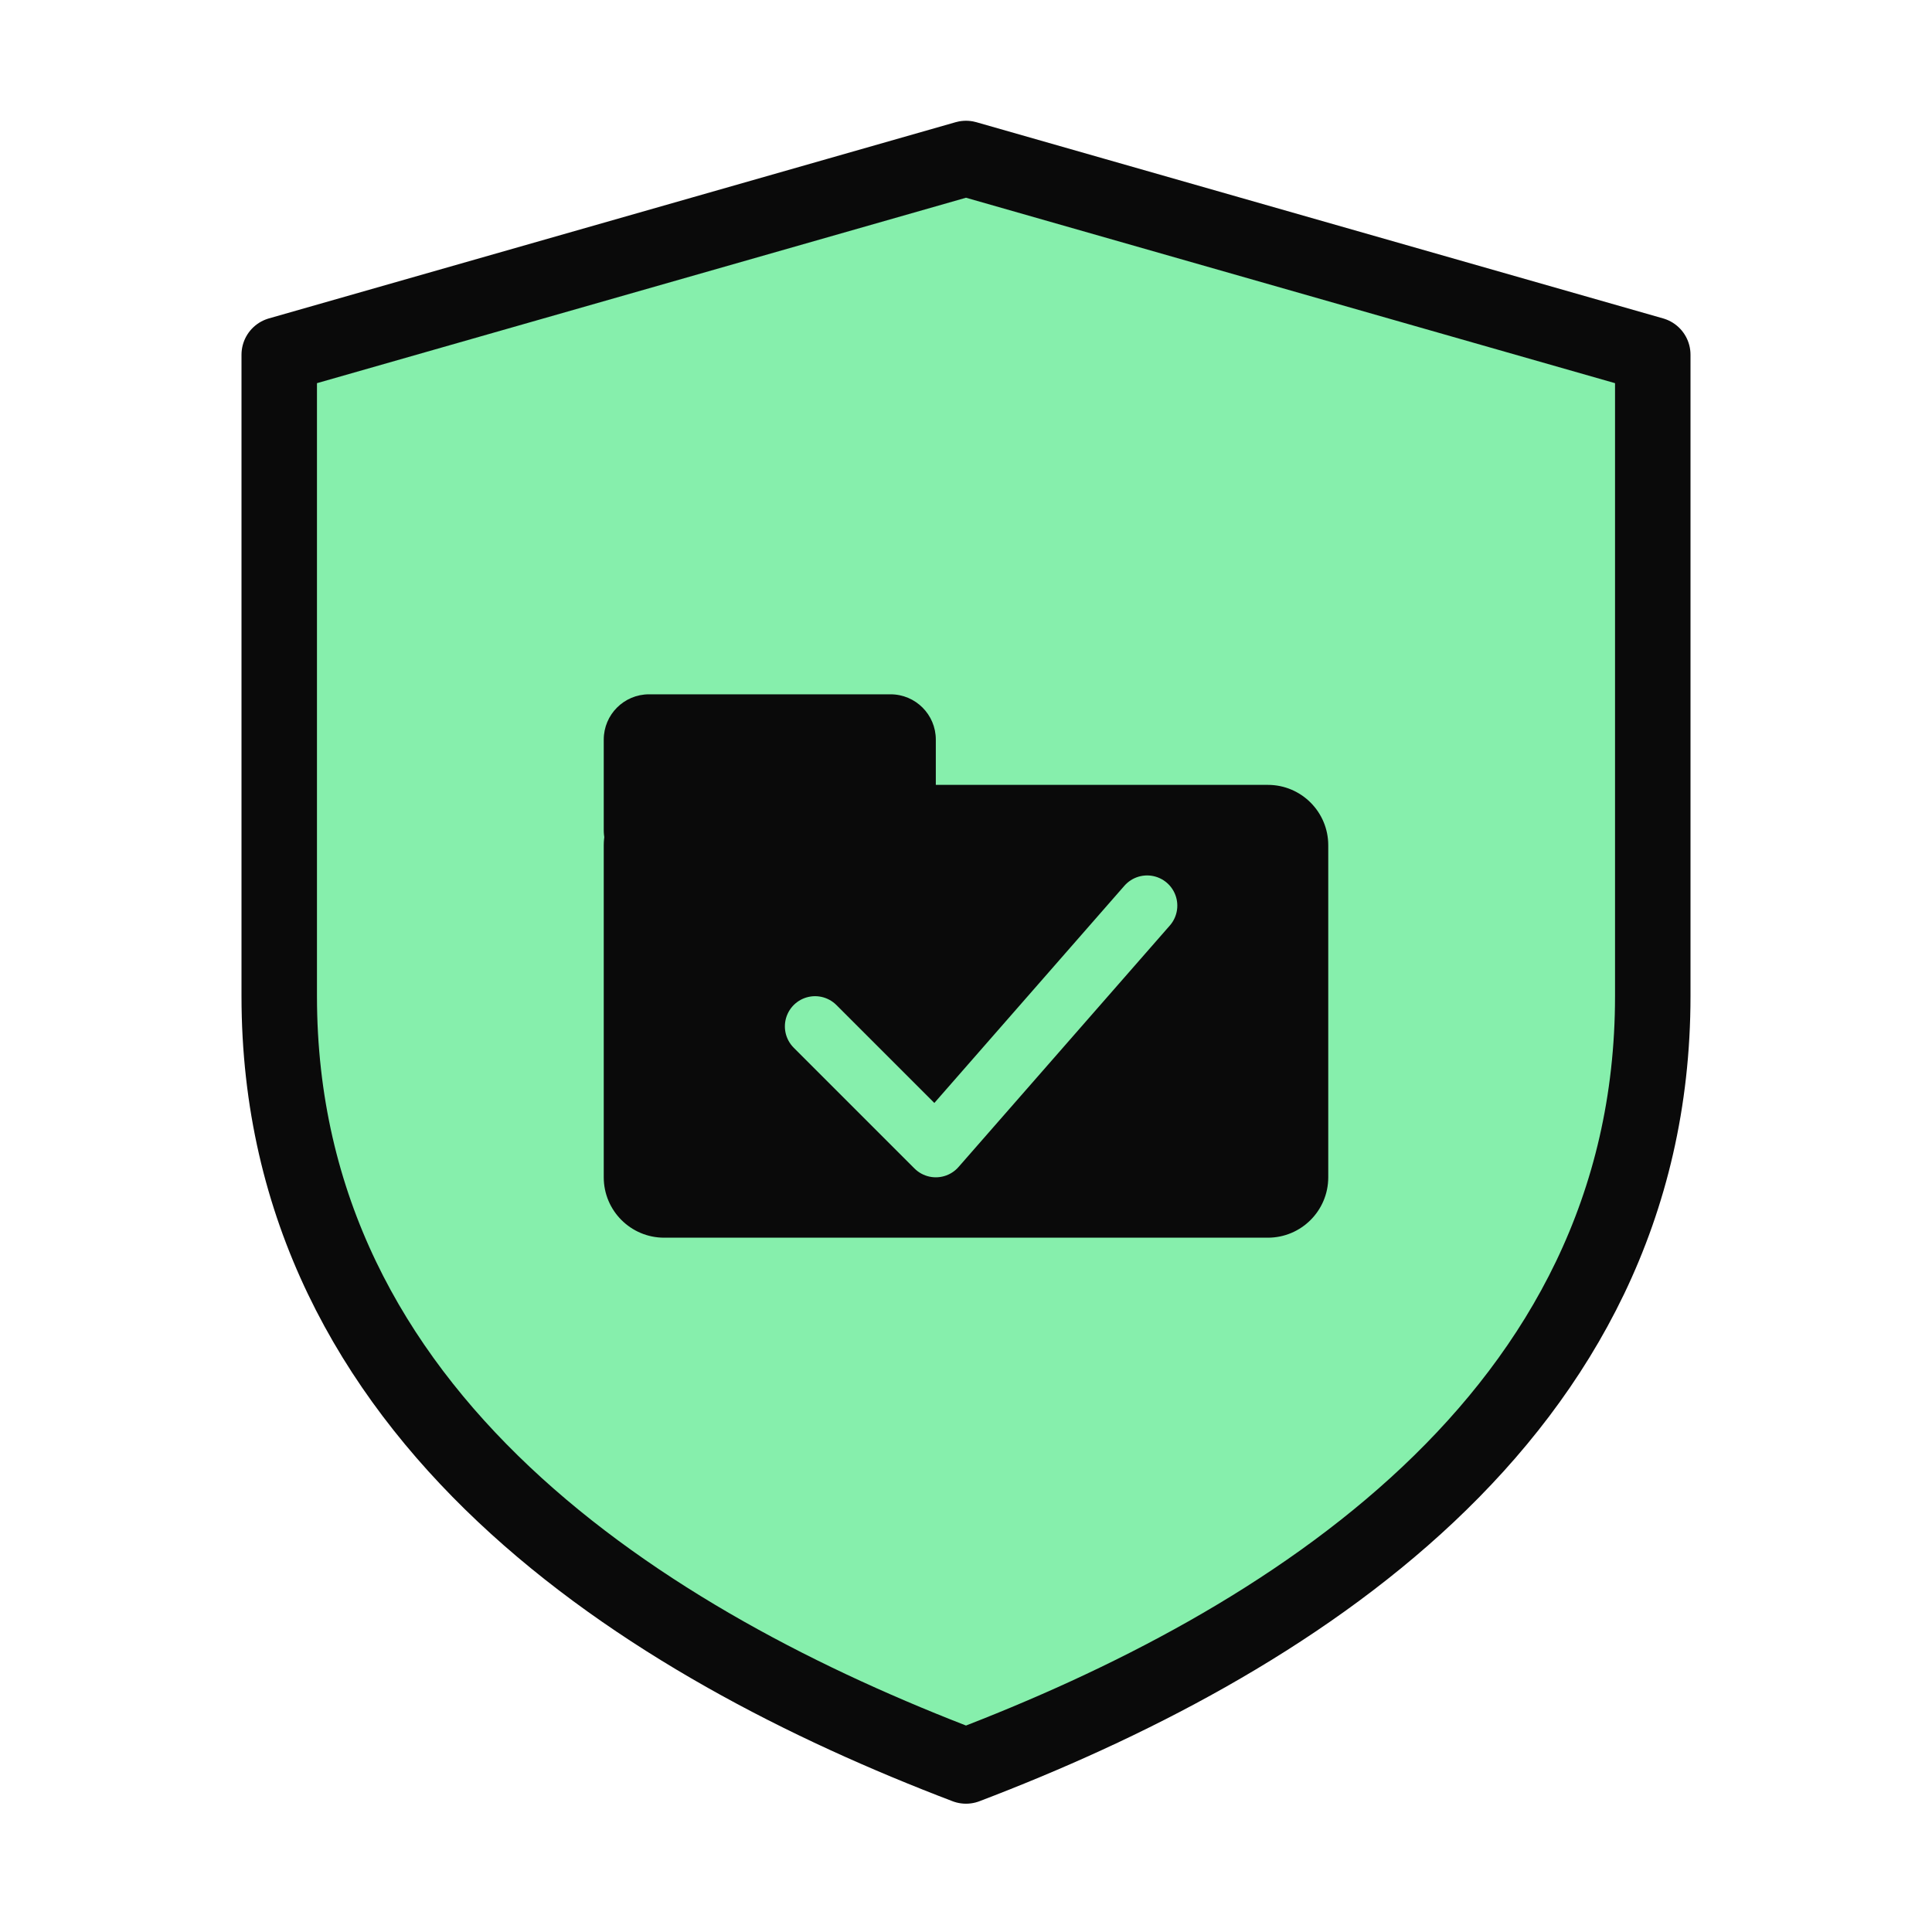
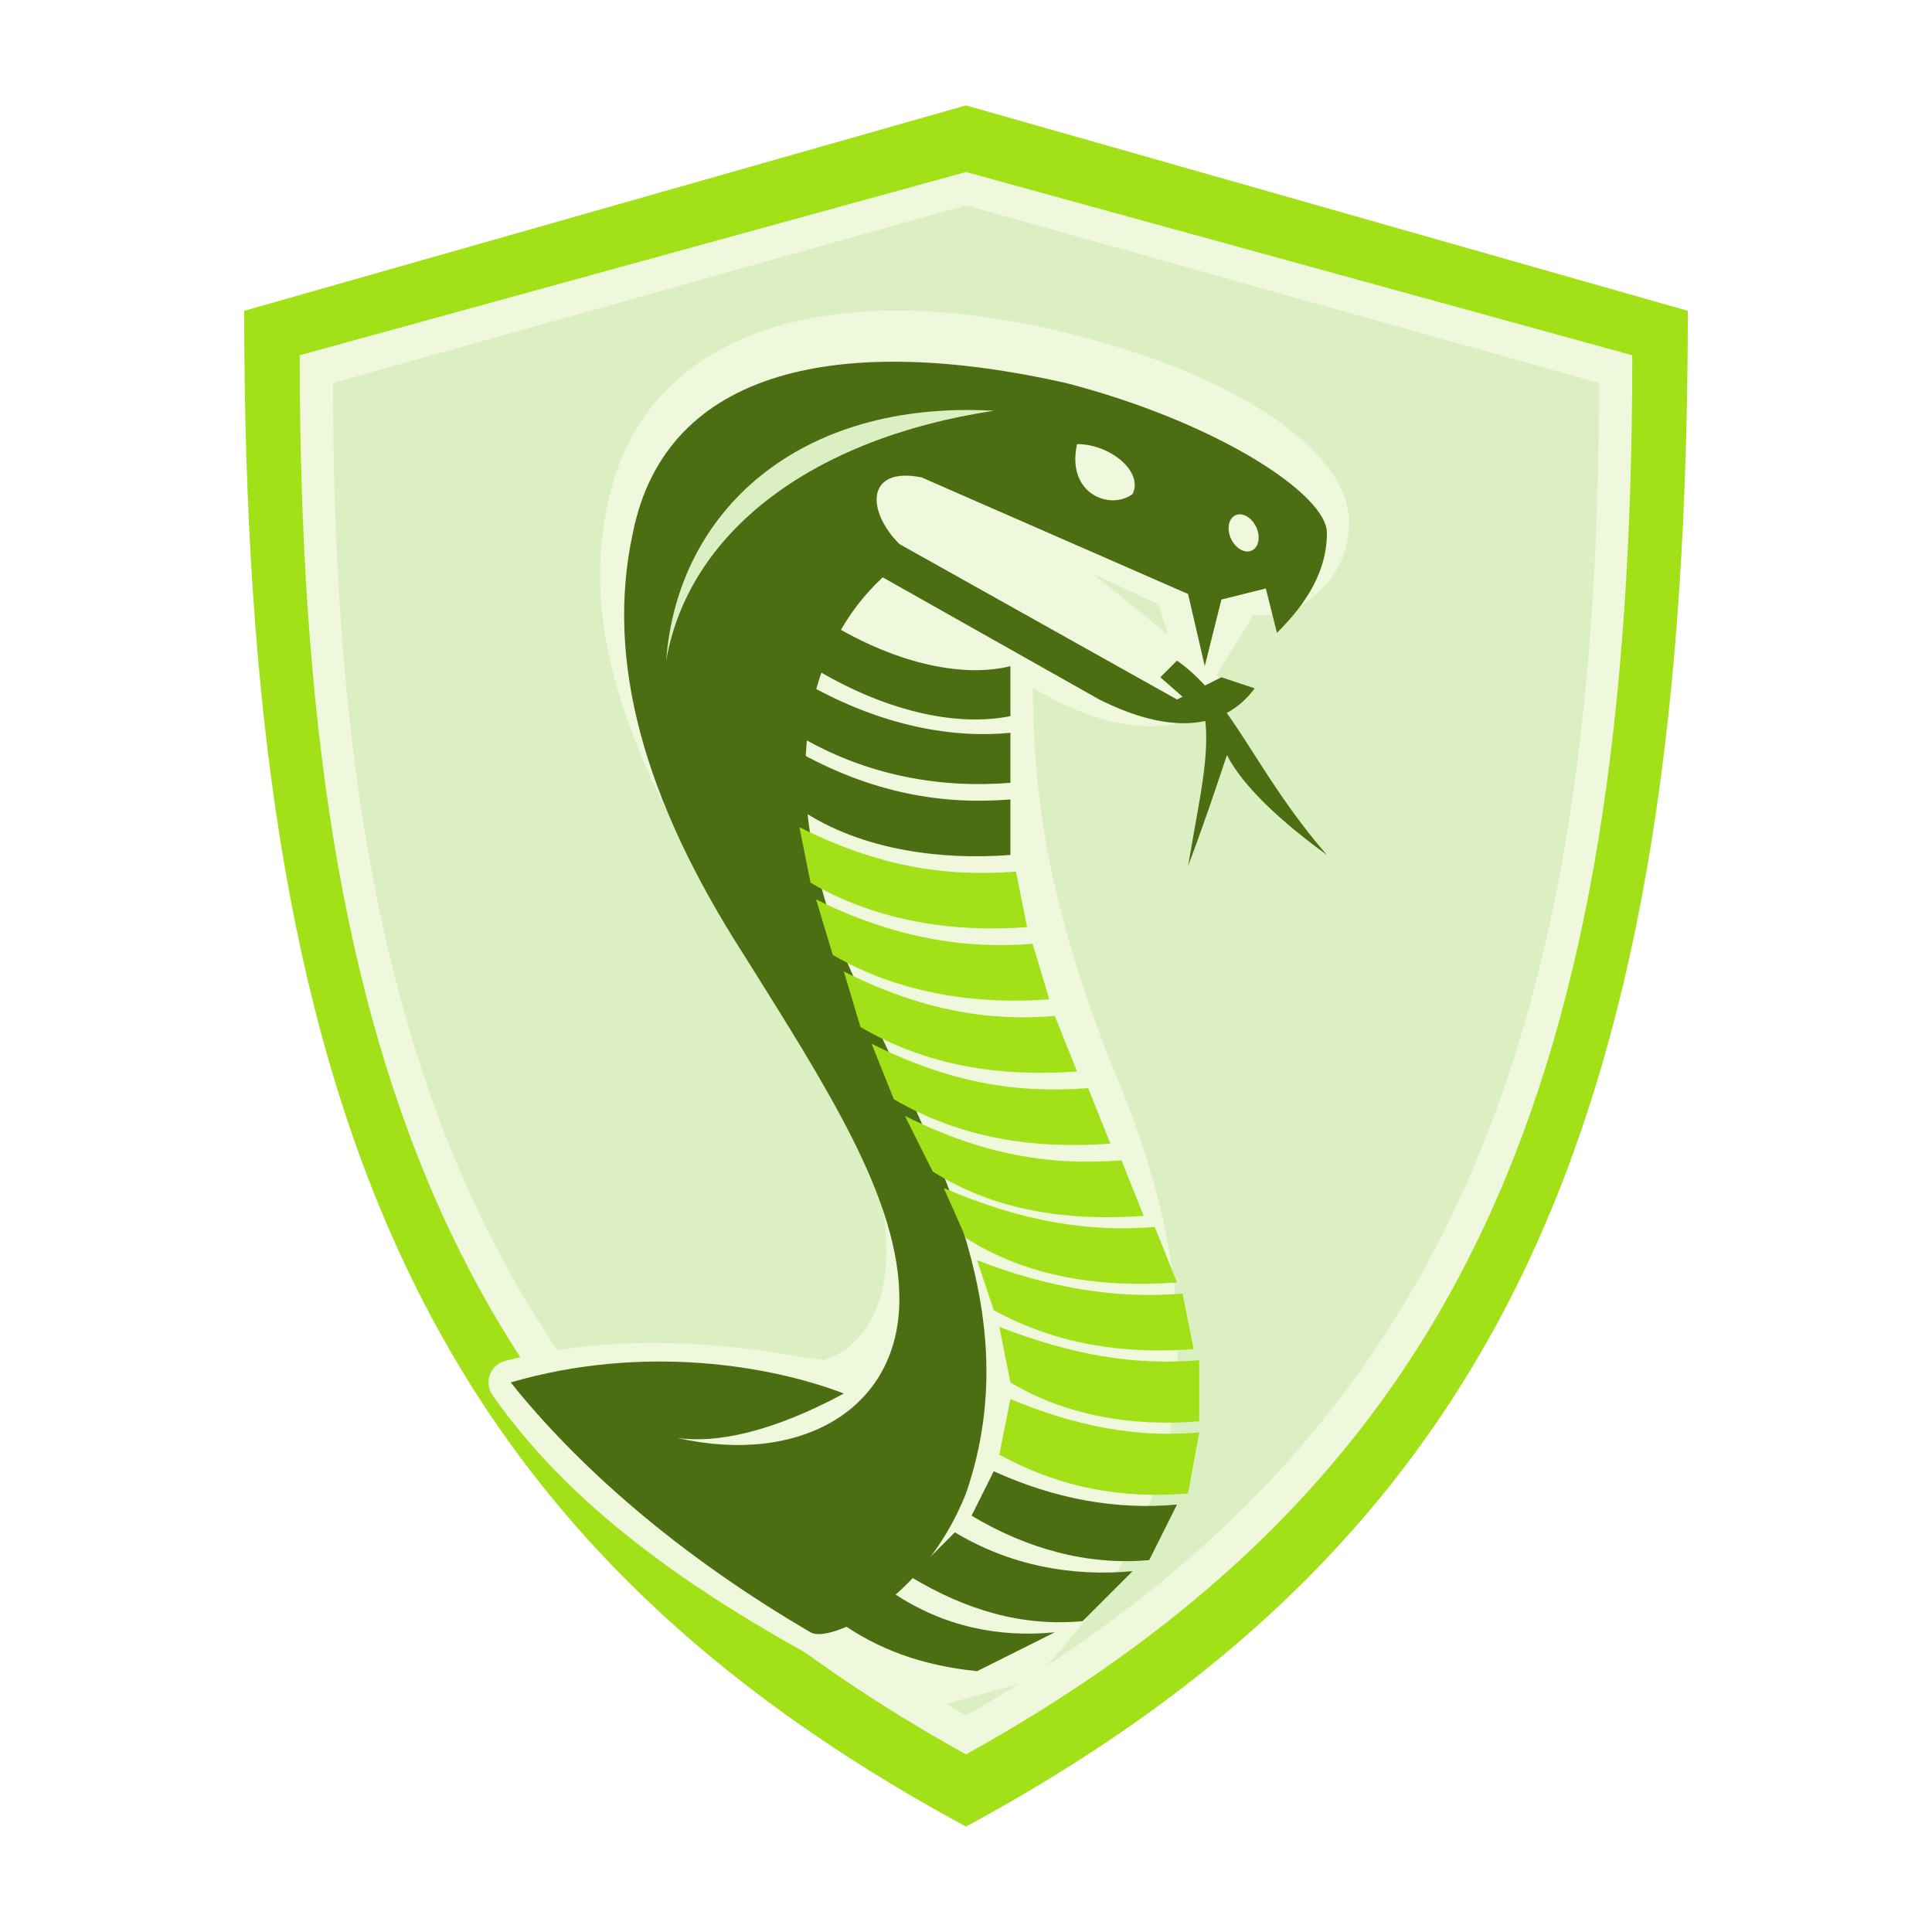
- <svg xmlns="http://www.w3.org/2000/svg" viewBox="0 0 128 128" role="img" aria-label="ShareGuard">
-   <g transform="translate(16,8)">
-     <path d="M2.5 15.5 L48 2.5 L93.5 15.5 V58 C93.5 86 69 101 48 109 C27 101 2.5 86 2.5 58 Z" fill="#86efac" stroke="#0a0a0a" stroke-width="5" stroke-linejoin="round" />
-     <rect x="24" y="38" width="22" height="12" rx="3" fill="#0a0a0a" />
-     <rect x="24" y="44" width="48" height="30" rx="4" fill="#0a0a0a" />
-     <path d="M38 60 L46 68 L60 52" fill="none" stroke="#86efac" stroke-width="4" stroke-linecap="round" stroke-linejoin="round" />
-   </g>
+ <svg xmlns="http://www.w3.org/2000/svg" viewBox="0 0 128 128" width="128" height="128" role="img" aria-label="ShareGuard">
+   <svg x="12.5" y="4" width="103" height="120" viewBox="110 87 280 326">
+     <path d="M 250 95 L 380 132 C 380 275 348 352 250 405 C 152 352 120 275 120 132 Z" fill="#a2e018" />
+     <path d="M 250 107 L 370 140 C 370 270 340 342 250 392 C 160 342 130 270 130 140 Z" fill="#eff7dc" />
+     <path d="M 250 113 L 364 145 C 364 266 335 336 250 385 C 165 336 136 266 136 145 Z" fill="#dcefc2" />
+     <path d="M 168 325 C 195 318 220 325 225 325 C 242 320 245 295 230 270 C 200 225 182 195 190 165 C 198 135 235 130 275 142 C 302 150 315 162 315 170 C 315 180 305 185 300 182 L 292 195 L 288 182 L 245 162 L 292 200 C 285 206 270 202 258 192 C 258 212 258 232 272 268 C 288 305 292 342 260 375 L 242 380 C 205 362 182 345 168 325 Z" fill="#eff7dc" stroke="#eff7dc" stroke-width="8" stroke-linejoin="round" />
+     <path d="M 168 325 C 192 318 215 322 228 327 C 215 334 205 336 198 335 C 220 340 238 330 238 310 C 238 292 225 272 210 248 C 192 220 185 195 190 172 C 196 142 228 136 268 145 C 295 152 315 165 315 172 C 315 180 310 186 306 190 L 304 182 L 296 184 L 293 196 L 290 183 L 242 162 C 232 160 232 168 238 174 L 288 202 L 296 198 L 302 200 C 296 208 286 208 274 202 L 235 180 C 222 192 215 215 228 248 C 242 280 262 310 250 345 C 242 365 225 372 222 370 C 198 356 180 340 168 325 Z" fill="#4b6e12" />
+     <path d="M 255 150 C 220 148 198 168 196 195 C 200 172 222 155 255 150 Z" fill="#dcefc2" />
+     <path d="M 270 156 C 276 156 282 161 280 165 C 276 168 268 165 270 156 Z" fill="#eff7dc" />
+     <ellipse cx="300" cy="172" rx="2.5" ry="3.5" transform="rotate(-25 300 172)" fill="#eff7dc" />
+     <path d="M 288 195 C 298 202 302 215 315 230 C 304 222 299 216 297 212 C 295 218 293 224 290 232 C 292 220 294 212 293 205 L 285 198 Z" fill="#4b6e12" />
+     <g fill="#4b6e12">
+       <path d="M 225 188 C 238 196 250 198 258 196 L 258 205 C 248 207 235 204 222 196 Z" />
+       <path d="M 221 199 C 235 207 248 209 258 208 L 258 217 C 246 218 232 216 219 208 Z" />
+       <path d="M 219 211 C 233 219 246 221 258 220 L 258 230 C 245 231 230 229 219 221 Z" />
+     </g>
+     <g fill="#a2e018">
+       <path d="M 220 225 C 234 232 246 234 259 233 L 261 243 C 248 244 234 242 222 235 Z" />
+       <path d="M 223 238 C 237 245 250 247 262 246 L 265 256 C 252 257 238 255 226 248 Z" />
+       <path d="M 228 251 C 242 258 254 260 266 259 L 270 269 C 256 270 243 268 231 261 Z" />
+       <path d="M 233 264 C 247 271 259 273 272 272 L 276 282 C 262 283 249 281 237 274 Z" />
+       <path d="M 239 277 C 253 284 265 286 278 285 L 282 295 C 268 296 255 294 244 287 Z" />
+       <path d="M 246 290 C 260 296 272 298 284 297 L 288 307 C 274 308 261 306 250 299 Z" />
+       <path d="M 252 303 C 265 308 277 310 289 309 L 291 319 C 278 320 266 318 255 312 Z" />
+       <path d="M 256 315 C 269 320 280 322 292 321 L 292 332 C 280 333 268 331 258 325 Z" />
+       <path d="M 258 328 C 270 333 281 335 292 334 L 290 345 C 278 346 267 344 256 338 Z" />
+     </g>
+     <g fill="#4b6e12">
+       <path d="M 255 341 C 266 346 277 348 288 347 L 283 357 C 272 358 261 355 251 349 Z" />
+       <path d="M 248 352 C 258 358 269 360 280 359 L 271 368 C 260 369 250 366 240 360 Z" />
+       <path d="M 237 363 C 246 369 256 371 266 370 L 252 377 C 242 376 234 373 227 368 Z" />
+     </g>
+   </svg>
</svg>
